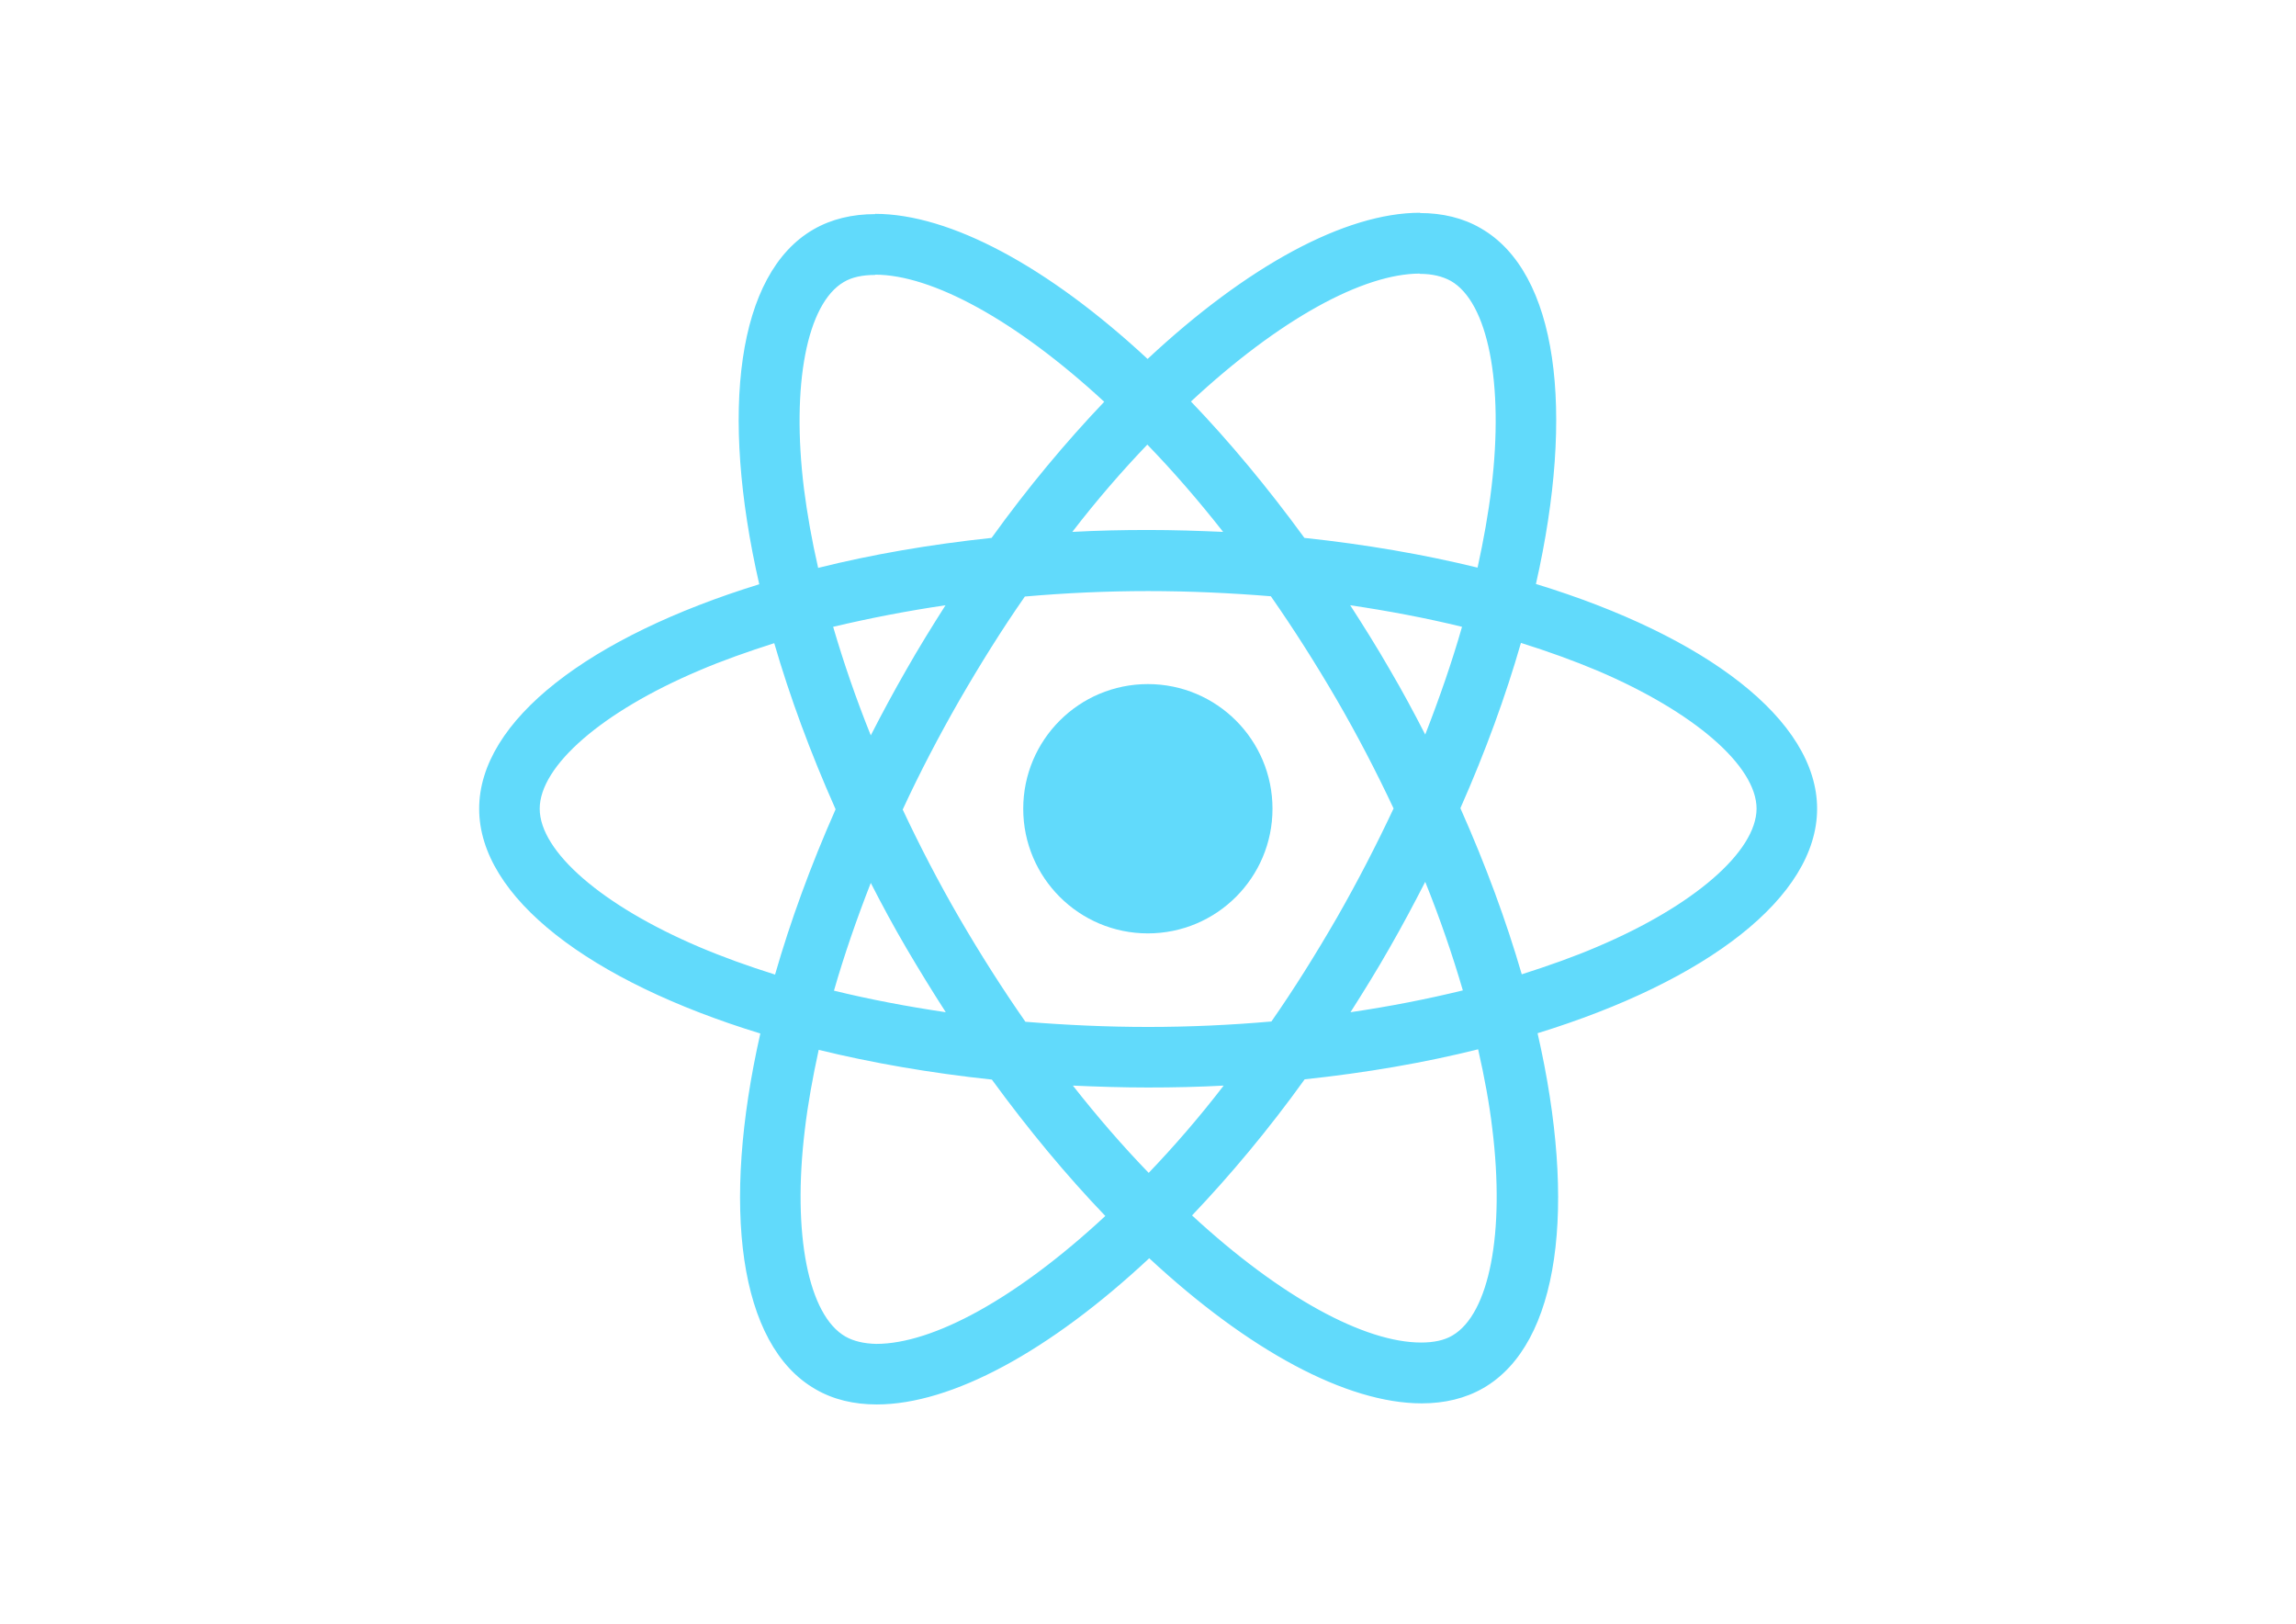
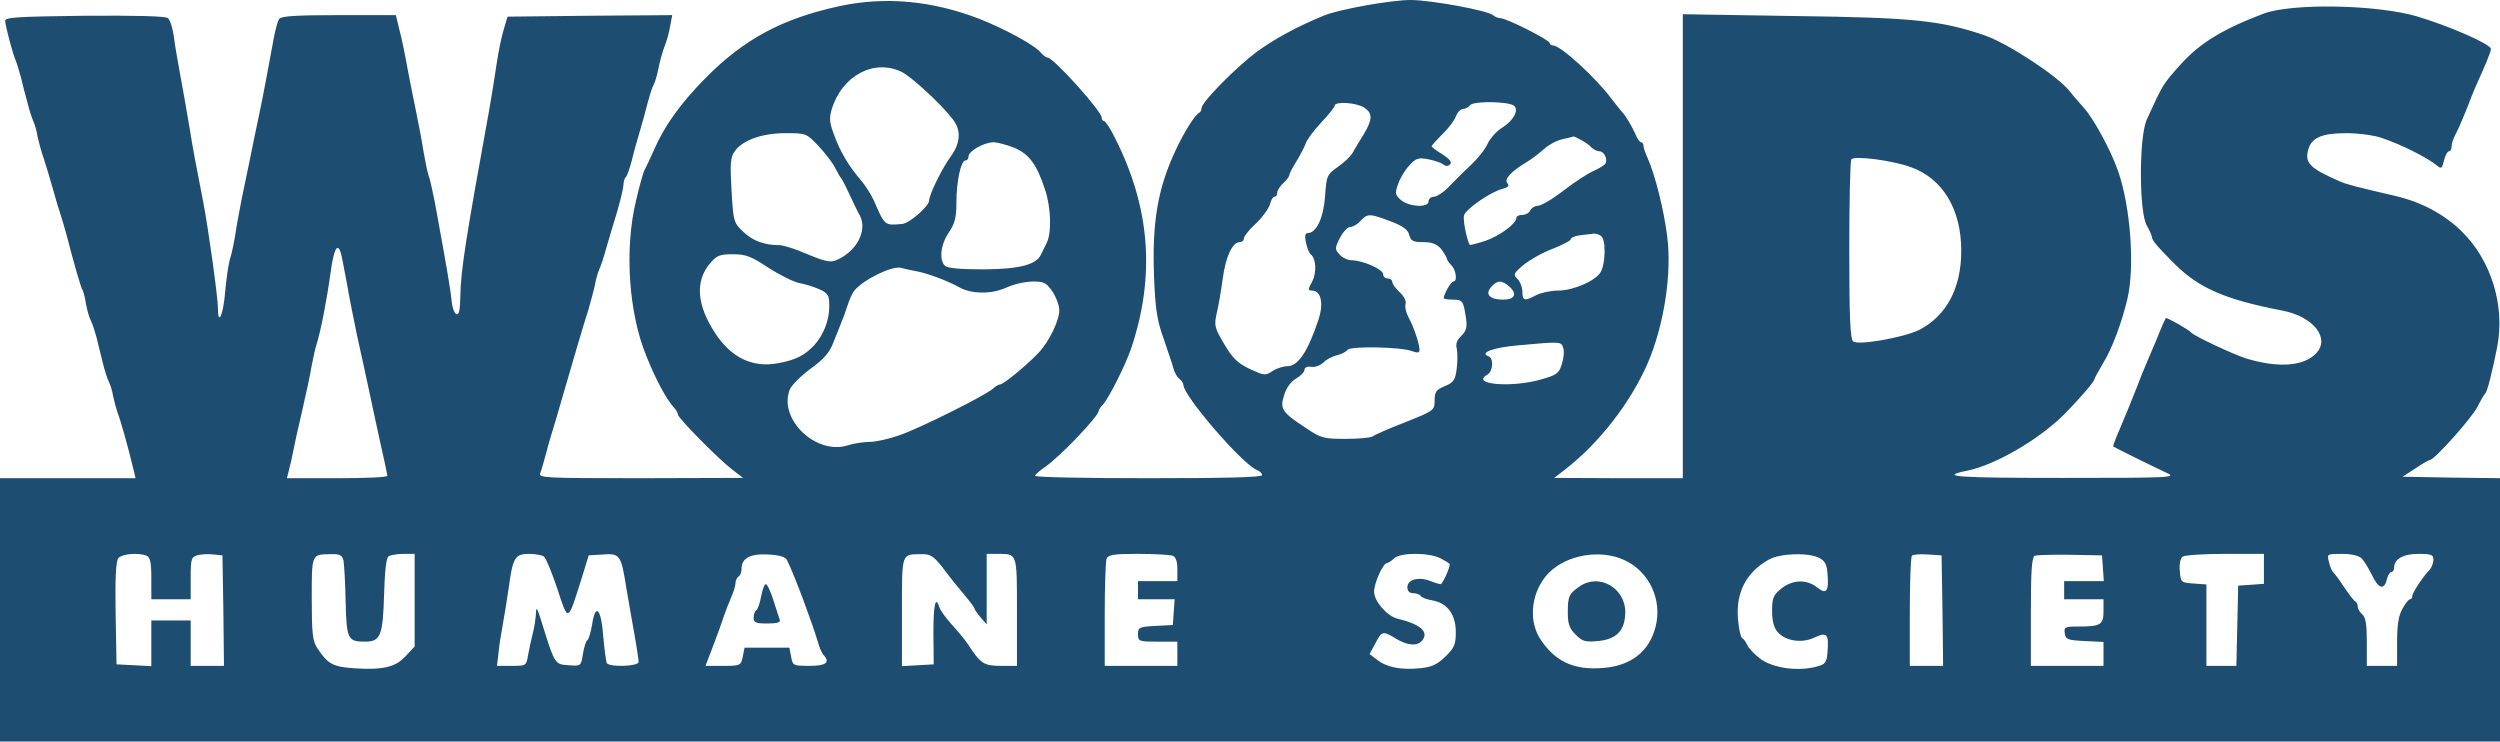
- <svg xmlns="http://www.w3.org/2000/svg" viewBox="0 0 841.9 595.3">
-   <g fill="#61DAFB">
-     <path d="M666.3 296.5c0-32.5-40.7-63.3-103.1-82.4 14.4-63.6 8-114.2-20.2-130.4-6.5-3.8-14.1-5.6-22.4-5.6v22.3c4.6 0 8.3.9 11.4 2.6 13.6 7.8 19.5 37.5 14.9 75.7-1.1 9.4-2.9 19.3-5.1 29.4-19.6-4.8-41-8.5-63.5-10.9-13.5-18.5-27.5-35.3-41.6-50 32.6-30.3 63.2-46.9 84-46.9V78c-27.5 0-63.5 19.6-99.9 53.6-36.4-33.8-72.4-53.2-99.9-53.2v22.3c20.7 0 51.4 16.5 84 46.6-14 14.7-28 31.4-41.3 49.9-22.6 2.4-44 6.1-63.6 11-2.3-10-4-19.7-5.2-29-4.7-38.2 1.1-67.9 14.6-75.8 3-1.8 6.9-2.6 11.5-2.6V78.5c-8.4 0-16 1.8-22.6 5.6-28.1 16.2-34.4 66.7-19.9 130.1-62.2 19.2-102.7 49.9-102.7 82.3 0 32.5 40.7 63.3 103.1 82.4-14.4 63.6-8 114.2 20.2 130.4 6.5 3.8 14.1 5.6 22.5 5.6 27.5 0 63.5-19.6 99.9-53.6 36.4 33.8 72.4 53.2 99.9 53.2 8.4 0 16-1.8 22.6-5.6 28.1-16.2 34.4-66.7 19.9-130.1 62-19.1 102.5-49.9 102.5-82.3zm-130.2-66.7c-3.7 12.9-8.3 26.2-13.5 39.5-4.1-8-8.4-16-13.1-24-4.6-8-9.5-15.8-14.4-23.4 14.2 2.1 27.9 4.7 41 7.9zm-45.8 106.5c-7.8 13.5-15.8 26.3-24.1 38.2-14.9 1.3-30 2-45.2 2-15.1 0-30.2-.7-45-1.9-8.3-11.9-16.4-24.6-24.2-38-7.6-13.1-14.5-26.4-20.8-39.8 6.2-13.4 13.2-26.8 20.7-39.9 7.8-13.5 15.8-26.3 24.1-38.2 14.9-1.3 30-2 45.2-2 15.1 0 30.2.7 45 1.9 8.3 11.9 16.4 24.6 24.2 38 7.6 13.1 14.5 26.4 20.8 39.8-6.3 13.4-13.2 26.8-20.7 39.9zm32.3-13c5.4 13.4 10 26.8 13.8 39.8-13.1 3.2-26.9 5.9-41.2 8 4.9-7.7 9.8-15.6 14.4-23.7 4.6-8 8.9-16.1 13-24.1zM421.2 430c-9.3-9.6-18.6-20.3-27.8-32 9 .4 18.2.7 27.5.7 9.4 0 18.7-.2 27.8-.7-9 11.7-18.3 22.4-27.5 32zm-74.4-58.9c-14.2-2.1-27.9-4.7-41-7.9 3.7-12.9 8.3-26.2 13.5-39.5 4.1 8 8.4 16 13.1 24 4.7 8 9.5 15.8 14.4 23.4zM420.7 163c9.3 9.6 18.6 20.3 27.8 32-9-.4-18.2-.7-27.5-.7-9.4 0-18.7.2-27.8.7 9-11.7 18.3-22.4 27.5-32zm-74 58.9c-4.9 7.7-9.8 15.6-14.4 23.7-4.6 8-8.9 16-13 24-5.4-13.4-10-26.8-13.8-39.8 13.1-3.1 26.9-5.8 41.2-7.9zm-90.5 125.2c-35.4-15.1-58.3-34.9-58.3-50.6 0-15.7 22.9-35.6 58.3-50.6 8.6-3.7 18-7 27.7-10.1 5.7 19.6 13.2 40 22.5 60.9-9.2 20.8-16.6 41.1-22.2 60.6-9.9-3.1-19.3-6.5-28-10.2zM310 490c-13.6-7.8-19.5-37.5-14.9-75.7 1.1-9.4 2.9-19.3 5.1-29.4 19.6 4.8 41 8.5 63.5 10.9 13.5 18.5 27.5 35.3 41.6 50-32.6 30.3-63.2 46.9-84 46.9-4.5-.1-8.3-1-11.3-2.7zm237.2-76.2c4.7 38.2-1.1 67.9-14.6 75.8-3 1.8-6.9 2.6-11.5 2.6-20.7 0-51.4-16.5-84-46.6 14-14.7 28-31.4 41.3-49.9 22.6-2.4 44-6.1 63.6-11 2.3 10.1 4.1 19.8 5.2 29.1zm38.5-66.7c-8.6 3.7-18 7-27.7 10.1-5.7-19.6-13.2-40-22.5-60.9 9.2-20.8 16.6-41.1 22.2-60.6 9.9 3.1 19.3 6.5 28.1 10.2 35.4 15.1 58.3 34.9 58.3 50.6-.1 15.7-23 35.6-58.4 50.6zM320.8 78.4z" />
-     <circle cx="420.9" cy="296.5" r="45.7" />
-     <path d="M520.5 78.1z" />
+ <svg xmlns="http://www.w3.org/2000/svg" version="1.0" width="826pt" height="245pt" viewBox="0 0 826 245" preserveAspectRatio="xMidYMid meet">
+   <g transform="translate(0,245) scale(0.1,-0.1)" fill="#1d4d71" stroke="none">
+     <path d="M2775 2430 c-190 -41 -317 -109 -445 -239 -81 -82 -135 -157 -169 -236 -12 -27 -26 -57 -31 -66 -5 -9 -18 -56 -29 -104 -38 -158 -24 -368 34 -510 33 -82 67 -145 93 -173 6 -7 12 -17 12 -22 0 -11 135 -148 180 -182 l35 -27 -339 -1 c-318 0 -338 1 -331 17 4 10 13 41 20 68 7 28 18 64 23 80 5 17 17 55 25 85 35 121 78 267 92 310 7 25 17 61 21 80 3 19 10 41 14 50 4 8 15 40 23 70 9 30 25 86 37 124 11 38 20 77 20 86 0 9 3 20 7 24 5 4 13 29 20 54 6 26 19 72 28 102 9 30 21 73 26 95 6 22 14 47 19 56 5 9 12 34 16 55 4 22 13 53 19 69 7 17 16 47 19 68 l7 37 -272 -2 -272 -3 -12 -40 c-7 -22 -18 -74 -24 -115 -6 -41 -17 -111 -25 -155 -77 -423 -94 -531 -95 -613 -1 -46 -4 -63 -13 -60 -7 3 -14 22 -16 44 -3 35 -14 101 -56 329 -8 39 -16 77 -20 85 -3 8 -10 42 -16 75 -5 33 -16 92 -24 130 -8 39 -22 107 -30 151 -8 45 -20 103 -27 128 l-11 46 -188 0 c-138 0 -190 -3 -197 -12 -6 -7 -15 -42 -21 -78 -18 -98 -31 -168 -46 -240 -8 -36 -21 -101 -30 -145 -9 -44 -21 -102 -27 -130 -5 -27 -15 -77 -20 -110 -5 -33 -13 -73 -19 -90 -5 -16 -12 -65 -16 -108 -6 -78 -24 -117 -24 -55 0 36 -32 266 -49 353 -27 137 -32 165 -46 250 -8 50 -22 126 -30 170 -8 44 -18 101 -21 127 -4 26 -12 52 -19 58 -8 7 -105 9 -276 8 -228 -3 -264 -5 -262 -18 3 -24 24 -103 33 -125 5 -11 13 -38 19 -60 5 -22 15 -60 22 -85 6 -25 15 -52 19 -60 4 -9 11 -31 14 -50 4 -19 13 -53 21 -75 7 -22 21 -67 30 -100 9 -33 21 -73 27 -90 5 -16 14 -46 19 -65 18 -72 45 -165 50 -175 4 -5 10 -27 13 -49 4 -21 11 -46 16 -55 5 -9 13 -34 19 -56 5 -22 15 -60 21 -85 6 -25 15 -52 19 -60 5 -9 12 -31 15 -50 4 -19 11 -44 15 -55 8 -19 35 -114 51 -182 l8 -33 -224 0 -224 0 0 -435 0 -435 4130 0 4130 0 0 435 0 435 -161 2 -161 3 42 27 c23 16 45 28 48 28 15 0 138 138 157 175 11 22 23 42 26 45 7 5 23 70 40 155 26 134 -20 285 -117 380 -59 58 -136 99 -226 119 -120 28 -153 36 -178 47 -98 43 -115 60 -104 103 10 41 45 56 126 56 40 0 93 -7 118 -16 63 -21 151 -65 183 -92 13 -11 16 -8 22 18 4 16 11 30 16 30 5 0 9 7 9 16 0 9 6 28 14 42 8 15 24 52 36 82 11 30 25 64 30 75 37 82 50 115 50 123 0 16 -137 76 -245 108 -133 39 -412 44 -506 9 -137 -52 -212 -98 -277 -171 -57 -64 -56 -63 -109 -179 -26 -57 -26 -305 0 -350 9 -16 17 -34 17 -38 0 -11 18 -32 77 -91 79 -78 166 -116 353 -152 105 -20 161 -93 111 -143 -42 -42 -126 -47 -231 -15 -43 14 -169 73 -180 85 -10 11 -81 51 -84 48 -2 -2 -16 -33 -30 -69 -15 -36 -31 -74 -36 -85 -5 -11 -19 -45 -30 -75 -24 -60 -28 -70 -59 -144 -12 -27 -20 -50 -19 -51 5 -4 141 -71 178 -88 33 -15 9 -16 -345 -16 -351 0 -413 4 -315 24 91 18 237 103 319 185 53 53 101 110 101 117 0 3 13 27 28 52 30 48 62 134 81 214 25 106 10 306 -31 422 -24 69 -81 174 -114 210 -20 22 -41 47 -47 55 -39 49 -203 157 -282 184 -142 48 -232 58 -622 63 l-373 6 0 -767 0 -766 -212 0 -213 1 35 27 c113 87 217 221 274 352 54 125 81 299 64 422 -11 87 -40 201 -64 255 -8 17 -14 36 -14 42 0 6 -4 11 -8 11 -4 0 -13 12 -19 28 -13 28 -34 63 -44 72 -3 3 -18 23 -35 44 -51 69 -168 176 -193 176 -6 0 -11 4 -11 8 0 10 -143 82 -163 82 -7 0 -17 4 -23 9 -15 16 -207 51 -274 51 -63 0 -238 -31 -287 -52 -84 -34 -165 -78 -223 -121 -70 -53 -180 -165 -180 -184 0 -6 -3 -13 -7 -15 -14 -6 -49 -61 -78 -123 -60 -127 -79 -240 -72 -420 4 -106 10 -144 32 -205 14 -41 29 -85 32 -97 3 -12 11 -28 19 -34 8 -6 14 -16 14 -21 0 -36 196 -263 243 -281 9 -3 17 -11 17 -17 0 -7 -124 -10 -375 -10 -206 0 -375 3 -375 8 0 4 15 17 34 30 47 32 175 166 176 184 0 4 6 13 13 20 20 21 74 129 93 183 82 241 65 468 -52 699 -15 31 -32 56 -36 56 -4 0 -8 5 -8 11 0 22 -160 199 -179 199 -5 0 -14 7 -21 15 -21 26 -119 79 -205 113 -156 60 -310 74 -460 42z m203 -217 c32 -15 132 -107 170 -157 28 -35 26 -78 -6 -122 -29 -39 -72 -127 -72 -146 0 -19 -66 -77 -90 -78 -58 -5 -56 -7 -94 80 -9 19 -28 49 -42 65 -38 44 -68 93 -88 149 -15 39 -17 55 -8 85 34 111 139 167 230 124z m2025 -113 c16 -14 -3 -48 -37 -70 -19 -11 -41 -35 -50 -53 -8 -19 -32 -49 -52 -68 -20 -19 -53 -51 -72 -71 -19 -21 -44 -38 -54 -38 -10 0 -18 -7 -18 -15 0 -22 -62 -19 -90 3 -20 17 -22 22 -11 53 6 19 23 47 37 62 22 24 30 27 62 21 20 -4 43 -11 50 -17 9 -7 16 -7 23 0 7 7 -1 17 -25 33 -20 12 -36 24 -36 27 0 2 16 20 35 39 20 19 40 45 45 59 5 14 16 25 24 25 7 0 18 6 24 13 12 14 130 12 145 -3z m-495 -6 c28 -19 27 -39 -3 -89 -14 -22 -30 -49 -36 -60 -6 -11 -28 -32 -48 -46 -37 -26 -38 -29 -43 -97 -5 -71 -28 -121 -56 -122 -10 0 -12 -9 -7 -32 4 -18 11 -35 15 -38 18 -12 21 -59 6 -89 -15 -28 -15 -31 -1 -31 30 0 39 -43 21 -97 -35 -105 -67 -153 -103 -153 -13 0 -35 -7 -49 -16 -23 -16 -27 -15 -75 7 -40 19 -57 36 -84 82 -32 54 -34 61 -25 102 6 25 15 77 20 115 10 73 32 120 56 120 8 0 14 6 14 13 0 6 18 29 40 49 22 21 42 49 46 63 3 14 10 25 15 25 5 0 9 6 9 13 0 8 9 22 20 32 11 10 20 22 20 27 0 5 11 25 24 46 12 20 26 46 30 58 3 11 26 42 51 69 25 26 45 52 45 56 0 15 74 10 98 -7z m-1803 -127 c22 -24 47 -56 55 -73 8 -16 17 -31 20 -34 3 -3 15 -27 28 -55 13 -27 27 -58 33 -67 26 -50 -11 -120 -79 -148 -18 -8 -39 -3 -94 20 -38 17 -80 30 -93 30 -49 0 -88 14 -119 44 -32 30 -33 34 -39 136 -5 85 -4 109 9 128 25 38 90 62 169 62 69 0 69 0 110 -43z m2518 21 c12 -6 28 -17 35 -25 7 -7 19 -13 27 -13 15 0 28 -27 19 -41 -3 -5 -20 -15 -37 -23 -18 -7 -62 -36 -99 -64 -37 -29 -76 -52 -87 -52 -10 0 -21 -7 -25 -15 -3 -8 -15 -15 -26 -15 -11 0 -20 -4 -20 -10 0 -19 -56 -60 -103 -76 -27 -9 -49 -14 -51 -13 -9 14 -23 82 -19 97 5 21 88 78 127 88 19 5 24 10 16 19 -11 13 13 39 65 70 17 10 42 30 57 43 14 13 41 28 60 32 18 4 34 8 36 9 2 1 13 -4 25 -11z m-1870 -27 c48 -21 73 -55 100 -138 20 -60 22 -143 5 -176 -6 -12 -14 -29 -18 -37 -16 -35 -71 -49 -190 -50 -78 0 -120 4 -128 12 -20 20 -14 71 13 110 20 30 25 49 25 100 0 69 15 138 30 138 6 0 10 6 10 13 0 18 50 46 82 47 14 0 46 -9 71 -19z m2960 -63 c106 -38 167 -139 167 -277 0 -123 -49 -215 -139 -261 -50 -25 -202 -52 -218 -38 -10 8 -13 81 -13 303 0 160 3 295 7 299 12 12 135 -4 196 -26z m-1719 -179 c42 -16 58 -28 62 -45 5 -20 13 -24 46 -24 29 0 45 -6 59 -22 10 -13 18 -27 19 -31 0 -5 7 -15 15 -23 16 -16 21 -54 7 -54 -8 0 -32 -43 -32 -55 0 -3 14 -5 30 -5 33 0 35 -4 44 -63 4 -29 0 -41 -16 -57 -14 -13 -19 -26 -15 -41 3 -13 3 -43 0 -67 -5 -38 -10 -46 -40 -58 -28 -12 -33 -19 -33 -47 0 -33 -2 -34 -97 -72 -54 -21 -102 -42 -108 -47 -5 -4 -44 -8 -88 -8 -73 0 -82 2 -131 35 -81 53 -88 64 -73 110 7 24 22 44 39 54 15 9 28 22 28 29 0 8 9 12 23 10 12 -2 30 5 39 14 10 10 30 21 45 24 16 4 31 12 35 18 9 13 176 10 213 -4 19 -7 25 -6 25 4 0 19 -19 77 -37 109 -8 15 -12 35 -9 43 3 9 -5 25 -19 38 -14 13 -25 28 -25 35 0 6 -7 11 -15 11 -8 0 -15 6 -15 14 0 16 -68 46 -104 46 -12 0 -31 8 -40 19 -16 17 -16 21 1 55 10 19 25 36 34 36 9 0 24 9 34 20 23 25 30 25 99 -1z m695 -48 c18 -11 16 -93 -1 -121 -18 -29 -91 -60 -139 -60 -24 0 -57 -7 -73 -15 -39 -21 -46 -19 -46 11 0 14 -7 33 -16 42 -15 15 -14 18 20 47 20 16 63 41 96 53 33 13 60 27 60 32 0 5 15 11 33 13 17 2 37 4 42 5 6 1 16 -2 24 -7z m-4164 -53 c3 -7 11 -51 20 -98 8 -47 24 -128 35 -180 12 -52 27 -124 35 -160 8 -36 21 -99 30 -140 29 -130 34 -155 35 -162 0 -5 -75 -8 -166 -8 l-166 0 7 28 c4 15 11 45 15 67 4 22 18 83 30 135 12 52 26 117 30 143 5 26 12 58 16 70 14 43 35 153 46 235 10 75 22 101 33 70z m1413 -52 c37 -24 83 -47 102 -51 19 -3 50 -13 68 -21 28 -13 32 -20 32 -55 0 -48 -19 -96 -51 -131 -32 -33 -59 -47 -118 -58 -84 -16 -155 18 -208 99 -61 93 -67 172 -17 231 22 26 32 30 76 30 42 0 60 -7 116 -44z m489 -12 c35 -6 105 -32 144 -54 40 -22 105 -22 152 -1 45 21 112 28 132 13 21 -14 45 -62 45 -87 0 -34 -34 -104 -68 -140 -34 -37 -116 -105 -127 -105 -5 0 -16 -6 -24 -14 -26 -23 -242 -131 -309 -154 -34 -12 -78 -22 -98 -22 -20 0 -54 -5 -75 -12 -104 -31 -227 87 -190 184 5 14 36 45 68 69 45 32 64 54 77 89 10 25 22 54 26 65 5 11 14 36 20 55 6 19 16 42 23 50 29 36 125 83 154 75 6 -2 29 -7 50 -11z m1960 -51 c27 -24 18 -43 -21 -43 -44 0 -61 18 -39 42 20 23 35 23 60 1z m178 -203 c4 -11 1 -35 -5 -54 -9 -30 -17 -35 -69 -50 -99 -28 -234 -16 -177 16 19 11 22 54 4 61 -32 11 16 29 98 36 143 13 142 13 149 -9z m-4681 -686 c12 -5 16 -21 16 -75 l0 -69 65 0 65 0 0 70 c0 65 2 70 24 76 13 3 37 4 52 2 l29 -3 3 -182 2 -183 -55 0 -55 0 0 75 0 75 -65 0 -65 0 0 -75 0 -76 -57 3 -58 3 -3 169 c-2 116 1 173 9 182 12 14 65 19 93 8z m651 -16 c2 -13 6 -74 7 -136 3 -124 7 -132 64 -132 51 0 59 19 63 154 2 76 7 124 15 128 6 4 28 8 49 8 l37 0 0 -153 0 -153 -29 -31 c-34 -38 -76 -47 -171 -41 -71 5 -87 14 -122 67 -15 22 -18 49 -18 163 0 149 -1 146 62 147 31 1 38 -3 43 -21z m661 14 c7 -4 27 -52 45 -106 37 -113 34 -115 81 34 l23 75 47 3 c56 4 60 -1 77 -108 7 -41 19 -111 27 -155 8 -44 14 -86 14 -92 0 -15 -96 -18 -105 -4 -3 6 -8 46 -12 90 -7 92 -26 110 -37 36 -4 -24 -11 -47 -15 -50 -5 -2 -11 -23 -15 -45 -6 -41 -7 -41 -47 -38 -46 3 -46 3 -88 138 -15 50 -20 58 -20 35 -1 -16 -5 -46 -10 -65 -5 -19 -12 -52 -16 -73 -6 -37 -6 -37 -55 -37 l-48 0 5 42 c2 24 9 66 14 93 5 28 14 83 20 124 13 99 21 111 67 111 20 0 42 -4 48 -8z m804 -12 c25 -50 81 -201 102 -270 5 -19 14 -39 19 -44 23 -25 8 -36 -46 -36 -54 0 -56 1 -61 30 l-6 30 -74 0 -74 0 -6 -30 c-6 -29 -8 -30 -65 -30 l-58 0 26 68 c14 37 30 81 35 97 6 17 16 44 24 62 8 17 14 38 14 46 0 9 5 19 10 22 6 3 10 15 10 25 0 36 28 51 88 48 37 -2 57 -8 62 -18z m512 -22 c18 -24 36 -47 41 -53 4 -5 21 -26 37 -45 16 -19 30 -38 30 -41 0 -3 9 -16 20 -29 l20 -23 0 116 0 117 34 0 c68 0 66 6 66 -191 l0 -179 -53 0 c-56 0 -67 7 -108 70 -9 14 -33 43 -53 65 -20 22 -39 48 -42 58 -13 41 -20 10 -20 -85 l1 -103 -52 -3 -53 -3 0 180 c0 196 -2 189 62 190 31 1 41 -5 70 -41z m762 36 c11 -4 16 -19 16 -45 l0 -39 -65 0 -65 0 0 -30 0 -30 61 0 60 0 -3 -42 -3 -43 -57 -3 c-54 -3 -58 -5 -58 -27 0 -24 3 -25 65 -25 l65 0 0 -40 0 -40 -120 0 -120 0 0 169 c0 93 3 176 6 185 5 13 24 16 104 16 54 0 105 -3 114 -6z m886 -9 c17 -9 30 -17 30 -19 0 -14 -24 -66 -30 -66 -5 0 -21 5 -36 11 -38 14 -74 4 -74 -21 0 -13 7 -20 19 -20 11 0 22 -4 25 -9 3 -5 21 -12 40 -15 49 -9 76 -47 76 -105 0 -40 -5 -52 -34 -80 -28 -27 -45 -35 -85 -39 -63 -6 -109 3 -141 28 l-25 19 19 35 c22 42 25 42 68 16 38 -23 71 -26 87 -6 23 28 -6 54 -82 72 -34 8 -77 58 -77 89 0 29 30 95 43 95 4 0 15 7 23 15 20 20 116 20 154 0z m606 -5 c83 -38 127 -131 104 -221 -21 -82 -81 -129 -174 -136 -97 -8 -160 22 -209 99 -39 63 -26 159 31 216 59 59 169 78 248 42z m644 7 c19 -9 26 -22 28 -51 5 -61 -3 -71 -34 -47 -35 28 -82 26 -119 -4 -26 -21 -30 -31 -30 -74 0 -34 6 -55 19 -70 27 -30 81 -37 122 -17 41 19 47 11 42 -50 -3 -34 -7 -39 -38 -47 -62 -16 -144 -4 -185 27 -20 16 -39 36 -42 45 -4 9 -11 19 -17 23 -5 3 -12 34 -14 67 -6 86 29 151 102 192 37 21 130 24 166 6z m408 -174 l2 -183 -55 0 -55 0 0 178 c0 98 3 182 7 186 4 4 28 6 53 4 l45 -3 3 -182z m530 140 l3 -43 -65 0 -66 0 0 -30 0 -30 65 0 65 0 0 -39 c0 -45 -9 -51 -82 -51 -46 0 -49 -2 -46 -22 3 -21 9 -23 66 -26 l62 -3 0 -39 0 -40 -120 0 -120 0 0 179 c0 134 3 181 13 185 6 2 59 4 117 3 l105 -2 3 -42z m532 -2 l0 -50 -42 -3 -43 -3 -3 -132 -3 -133 -49 0 -50 0 0 134 0 135 -42 3 c-42 3 -43 4 -46 42 -2 24 2 42 10 47 7 5 70 9 141 9 l127 0 0 -49z m323 34 c8 -8 23 -33 34 -55 21 -45 40 -51 49 -15 3 14 10 25 15 25 5 0 9 6 9 14 0 29 30 46 81 46 42 0 49 -3 49 -19 0 -11 -6 -26 -12 -33 -24 -25 -58 -77 -58 -88 0 -5 -3 -10 -7 -10 -5 0 -16 -14 -25 -31 -13 -22 -18 -53 -18 -110 l0 -79 -50 0 -50 0 0 79 c0 58 -4 82 -15 91 -8 7 -15 18 -15 25 0 8 -3 15 -7 17 -5 2 -21 23 -38 48 -16 25 -33 47 -37 50 -3 3 -10 18 -13 33 -7 27 -7 27 43 27 31 0 56 -6 65 -15z" />
+     <path d="M2515 480 c-4 -22 -11 -42 -16 -46 -5 -3 -9 -14 -9 -25 0 -16 7 -19 46 -19 33 0 44 4 40 13 -2 6 -12 36 -21 65 -9 28 -20 52 -25 52 -4 0 -11 -18 -15 -40z" />
+     <path d="M5220 513 c-36 -24 -40 -33 -40 -86 0 -38 5 -53 26 -74 22 -22 32 -25 74 -21 62 6 89 35 90 95 0 80 -86 130 -150 86z" />
  </g>
</svg>
